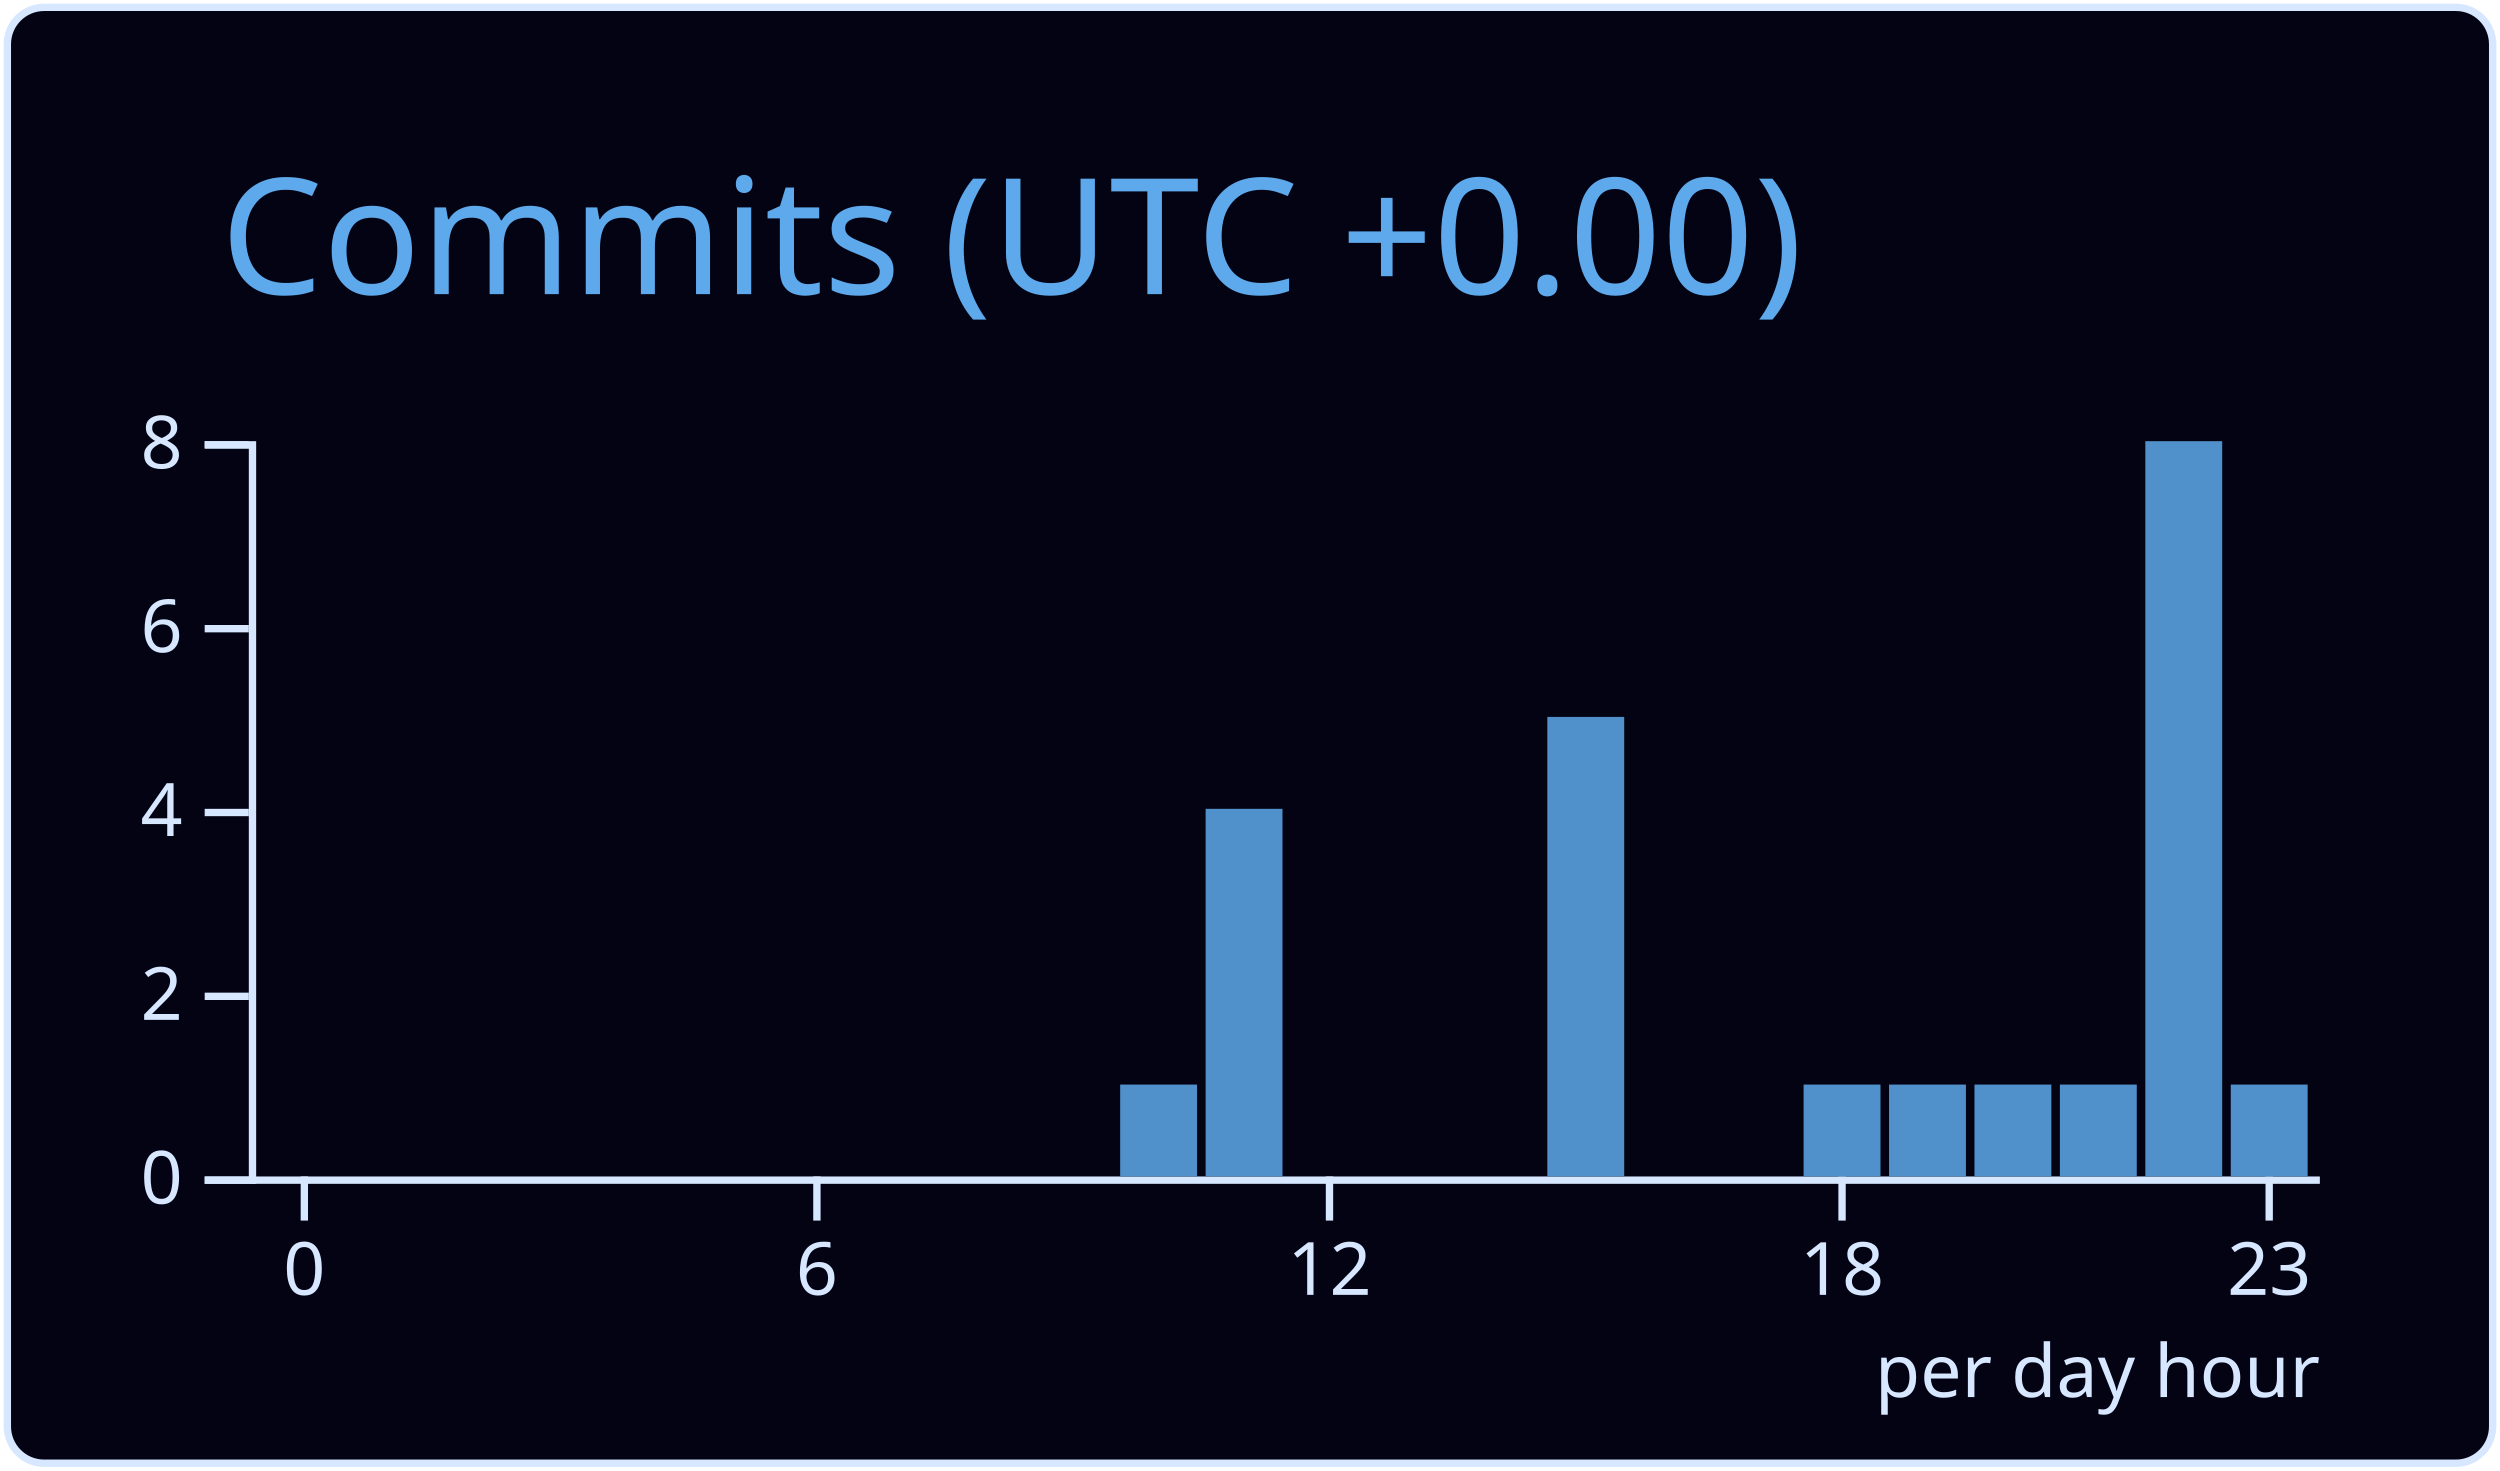
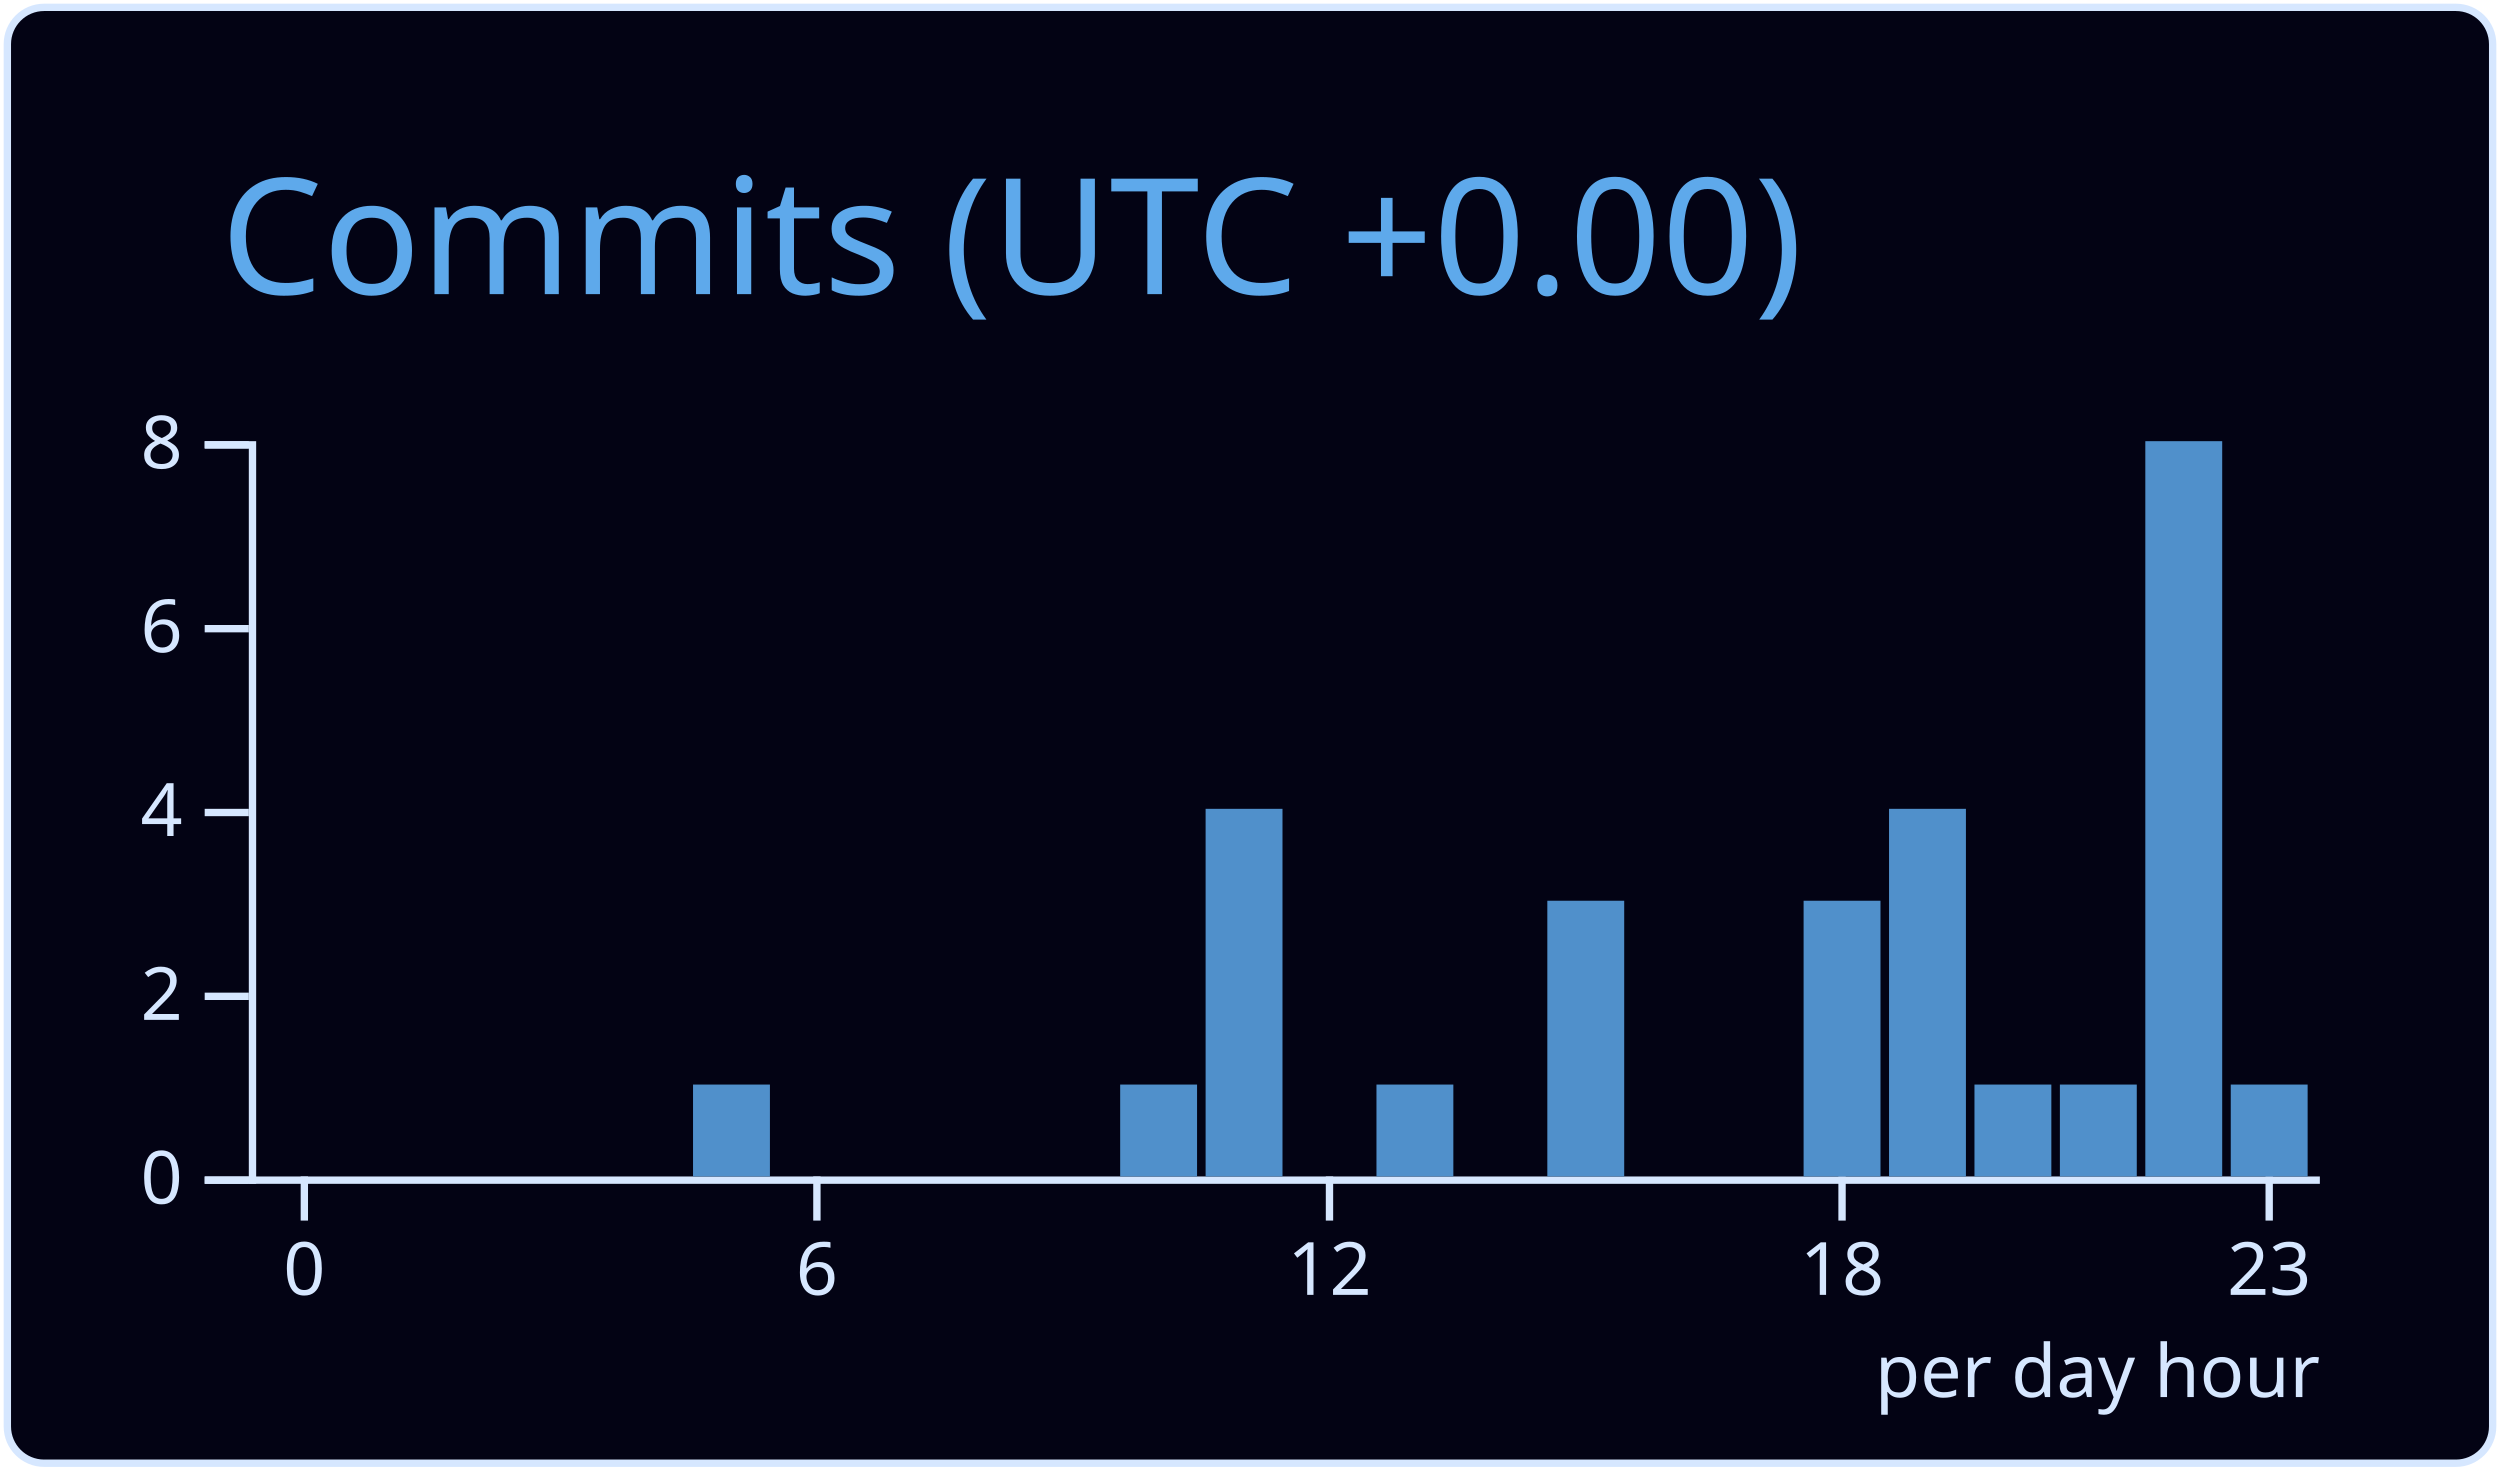
<svg xmlns="http://www.w3.org/2000/svg" width="340" height="200" viewBox="0 0 340 200">
  <style>* {
          font-family: 'Segoe UI', Ubuntu, "Helvetica Neue", Sans-Serif
        }</style>
  <g class="gpsc-root">
    <rect x="1" y="1" rx="5" ry="5" height="99%" width="99.412%" stroke="#d6e7ff" stroke-width="1" fill="#030314" stroke-opacity="1" />
    <text x="30" y="40" class="gpsc-item" style="--gpsc-i: 0; font-size: 22px; fill: #5ea9eb;">Commits (UTC +0.00)</text>
    <g transform="translate(0,40)">
      <g color="#5090cb" transform="translate(35,20)">
        <g color="#d6e7ff" transform="translate(0,100)" fill="none" font-size="10" font-family="sans-serif" text-anchor="middle">
          <path class="domain" stroke="currentColor" d="M-1.162,0.5H280.5" />
          <g class="tick" opacity="1" transform="translate(6.390041,0)">
            <line stroke="currentColor" y2="6" />
            <text fill="currentColor" y="9" dy="0.71em">0</text>
          </g>
          <g class="tick" opacity="1" transform="translate(76.09959,0)">
            <line stroke="currentColor" y2="6" />
            <text fill="currentColor" y="9" dy="0.71em">6</text>
          </g>
          <g class="tick" opacity="1" transform="translate(145.8091,0)">
            <line stroke="currentColor" y2="6" />
            <text fill="currentColor" y="9" dy="0.71em">12</text>
          </g>
          <g class="tick" opacity="1" transform="translate(215.5187,0)">
            <line stroke="currentColor" y2="6" />
            <text fill="currentColor" y="9" dy="0.71em">18</text>
          </g>
          <g class="tick" opacity="1" transform="translate(273.61,0)">
            <line stroke="currentColor" y2="6" />
            <text fill="currentColor" y="9" dy="0.71em">23</text>
          </g>
        </g>
        <g color="#d6e7ff" transform="translate(-1.161826,0)" fill="none" font-size="10" font-family="sans-serif" text-anchor="end">
          <path class="domain" stroke="currentColor" d="M-6,100.5H0.5V0.5H-6" />
          <g class="tick" opacity="1" transform="translate(0,100.5)">
            <line stroke="currentColor" x2="-6" />
            <text fill="currentColor" x="-9" dy="0.32em">0</text>
          </g>
          <g class="tick" opacity="1" transform="translate(0,75.5)">
            <line stroke="currentColor" x2="-6" />
            <text fill="currentColor" x="-9" dy="0.32em">2</text>
          </g>
          <g class="tick" opacity="1" transform="translate(0,50.5)">
            <line stroke="currentColor" x2="-6" />
            <text fill="currentColor" x="-9" dy="0.32em">4</text>
          </g>
          <g class="tick" opacity="1" transform="translate(0,25.5)">
            <line stroke="currentColor" x2="-6" />
            <text fill="currentColor" x="-9" dy="0.32em">6</text>
          </g>
          <g class="tick" opacity="1" transform="translate(0,0.5)">
            <line stroke="currentColor" x2="-6" />
            <text fill="currentColor" x="-9" dy="0.32em">8</text>
          </g>
        </g>
        <rect class="bar" style="--gpsc-i: 0;" fill="#5090cb" x="1.162" y="100" width="10.456" height="0" />
        <rect class="bar" style="--gpsc-i: 1;" fill="#5090cb" x="12.78" y="100" width="10.456" height="0" />
        <rect class="bar" style="--gpsc-i: 2;" fill="#5090cb" x="24.398" y="100" width="10.456" height="0" />
        <rect class="bar" style="--gpsc-i: 3;" fill="#5090cb" x="36.017" y="100" width="10.456" height="0" />
        <rect class="bar" style="--gpsc-i: 4;" fill="#5090cb" x="47.635" y="100" width="10.456" height="0" />
-         <rect class="bar" style="--gpsc-i: 5;" fill="#5090cb" x="59.253" y="100" width="10.456" height="0" />
+         <rect class="bar" style="--gpsc-i: 5;" fill="#5090cb" x="59.253" y="87.5" width="10.456" height="12.5" />
        <rect class="bar" style="--gpsc-i: 6;" fill="#5090cb" x="70.871" y="100" width="10.456" height="0" />
        <rect class="bar" style="--gpsc-i: 7;" fill="#5090cb" x="82.49" y="100" width="10.456" height="0" />
        <rect class="bar" style="--gpsc-i: 8;" fill="#5090cb" x="94.108" y="100" width="10.456" height="0" />
        <rect class="bar" style="--gpsc-i: 9;" fill="#5090cb" x="105.726" y="100" width="10.456" height="0" />
        <rect class="bar" style="--gpsc-i: 10;" fill="#5090cb" x="117.344" y="87.5" width="10.456" height="12.5" />
        <rect class="bar" style="--gpsc-i: 11;" fill="#5090cb" x="128.963" y="50" width="10.456" height="50" />
        <rect class="bar" style="--gpsc-i: 12;" fill="#5090cb" x="140.581" y="100" width="10.456" height="0" />
-         <rect class="bar" style="--gpsc-i: 13;" fill="#5090cb" x="152.199" y="100" width="10.456" height="0" />
+         <rect class="bar" style="--gpsc-i: 13;" fill="#5090cb" x="152.199" y="87.5" width="10.456" height="12.5" />
        <rect class="bar" style="--gpsc-i: 14;" fill="#5090cb" x="163.817" y="100" width="10.456" height="0" />
-         <rect class="bar" style="--gpsc-i: 15;" fill="#5090cb" x="175.436" y="37.5" width="10.456" height="62.5" />
+         <rect class="bar" style="--gpsc-i: 15;" fill="#5090cb" x="175.436" y="62.5" width="10.456" height="37.5" />
        <rect class="bar" style="--gpsc-i: 16;" fill="#5090cb" x="187.054" y="100" width="10.456" height="0" />
        <rect class="bar" style="--gpsc-i: 17;" fill="#5090cb" x="198.672" y="100" width="10.456" height="0" />
-         <rect class="bar" style="--gpsc-i: 18;" fill="#5090cb" x="210.29" y="87.5" width="10.456" height="12.5" />
-         <rect class="bar" style="--gpsc-i: 19;" fill="#5090cb" x="221.909" y="87.5" width="10.456" height="12.5" />
+         <rect class="bar" style="--gpsc-i: 18;" fill="#5090cb" x="210.29" y="62.5" width="10.456" height="37.5" />
+         <rect class="bar" style="--gpsc-i: 19;" fill="#5090cb" x="221.909" y="50" width="10.456" height="50" />
        <rect class="bar" style="--gpsc-i: 20;" fill="#5090cb" x="233.527" y="87.5" width="10.456" height="12.5" />
        <rect class="bar" style="--gpsc-i: 21;" fill="#5090cb" x="245.145" y="87.5" width="10.456" height="12.5" />
        <rect class="bar" style="--gpsc-i: 22;" fill="#5090cb" x="256.763" y="0" width="10.456" height="100" />
        <rect class="bar" style="--gpsc-i: 23;" fill="#5090cb" x="268.382" y="87.5" width="10.456" height="12.5" />
        <g>
          <text y="130" x="220" style="fill: #d6e7ff; font-size: 10px;">per day hour</text>
        </g>
      </g>
    </g>
  </g>
</svg>
